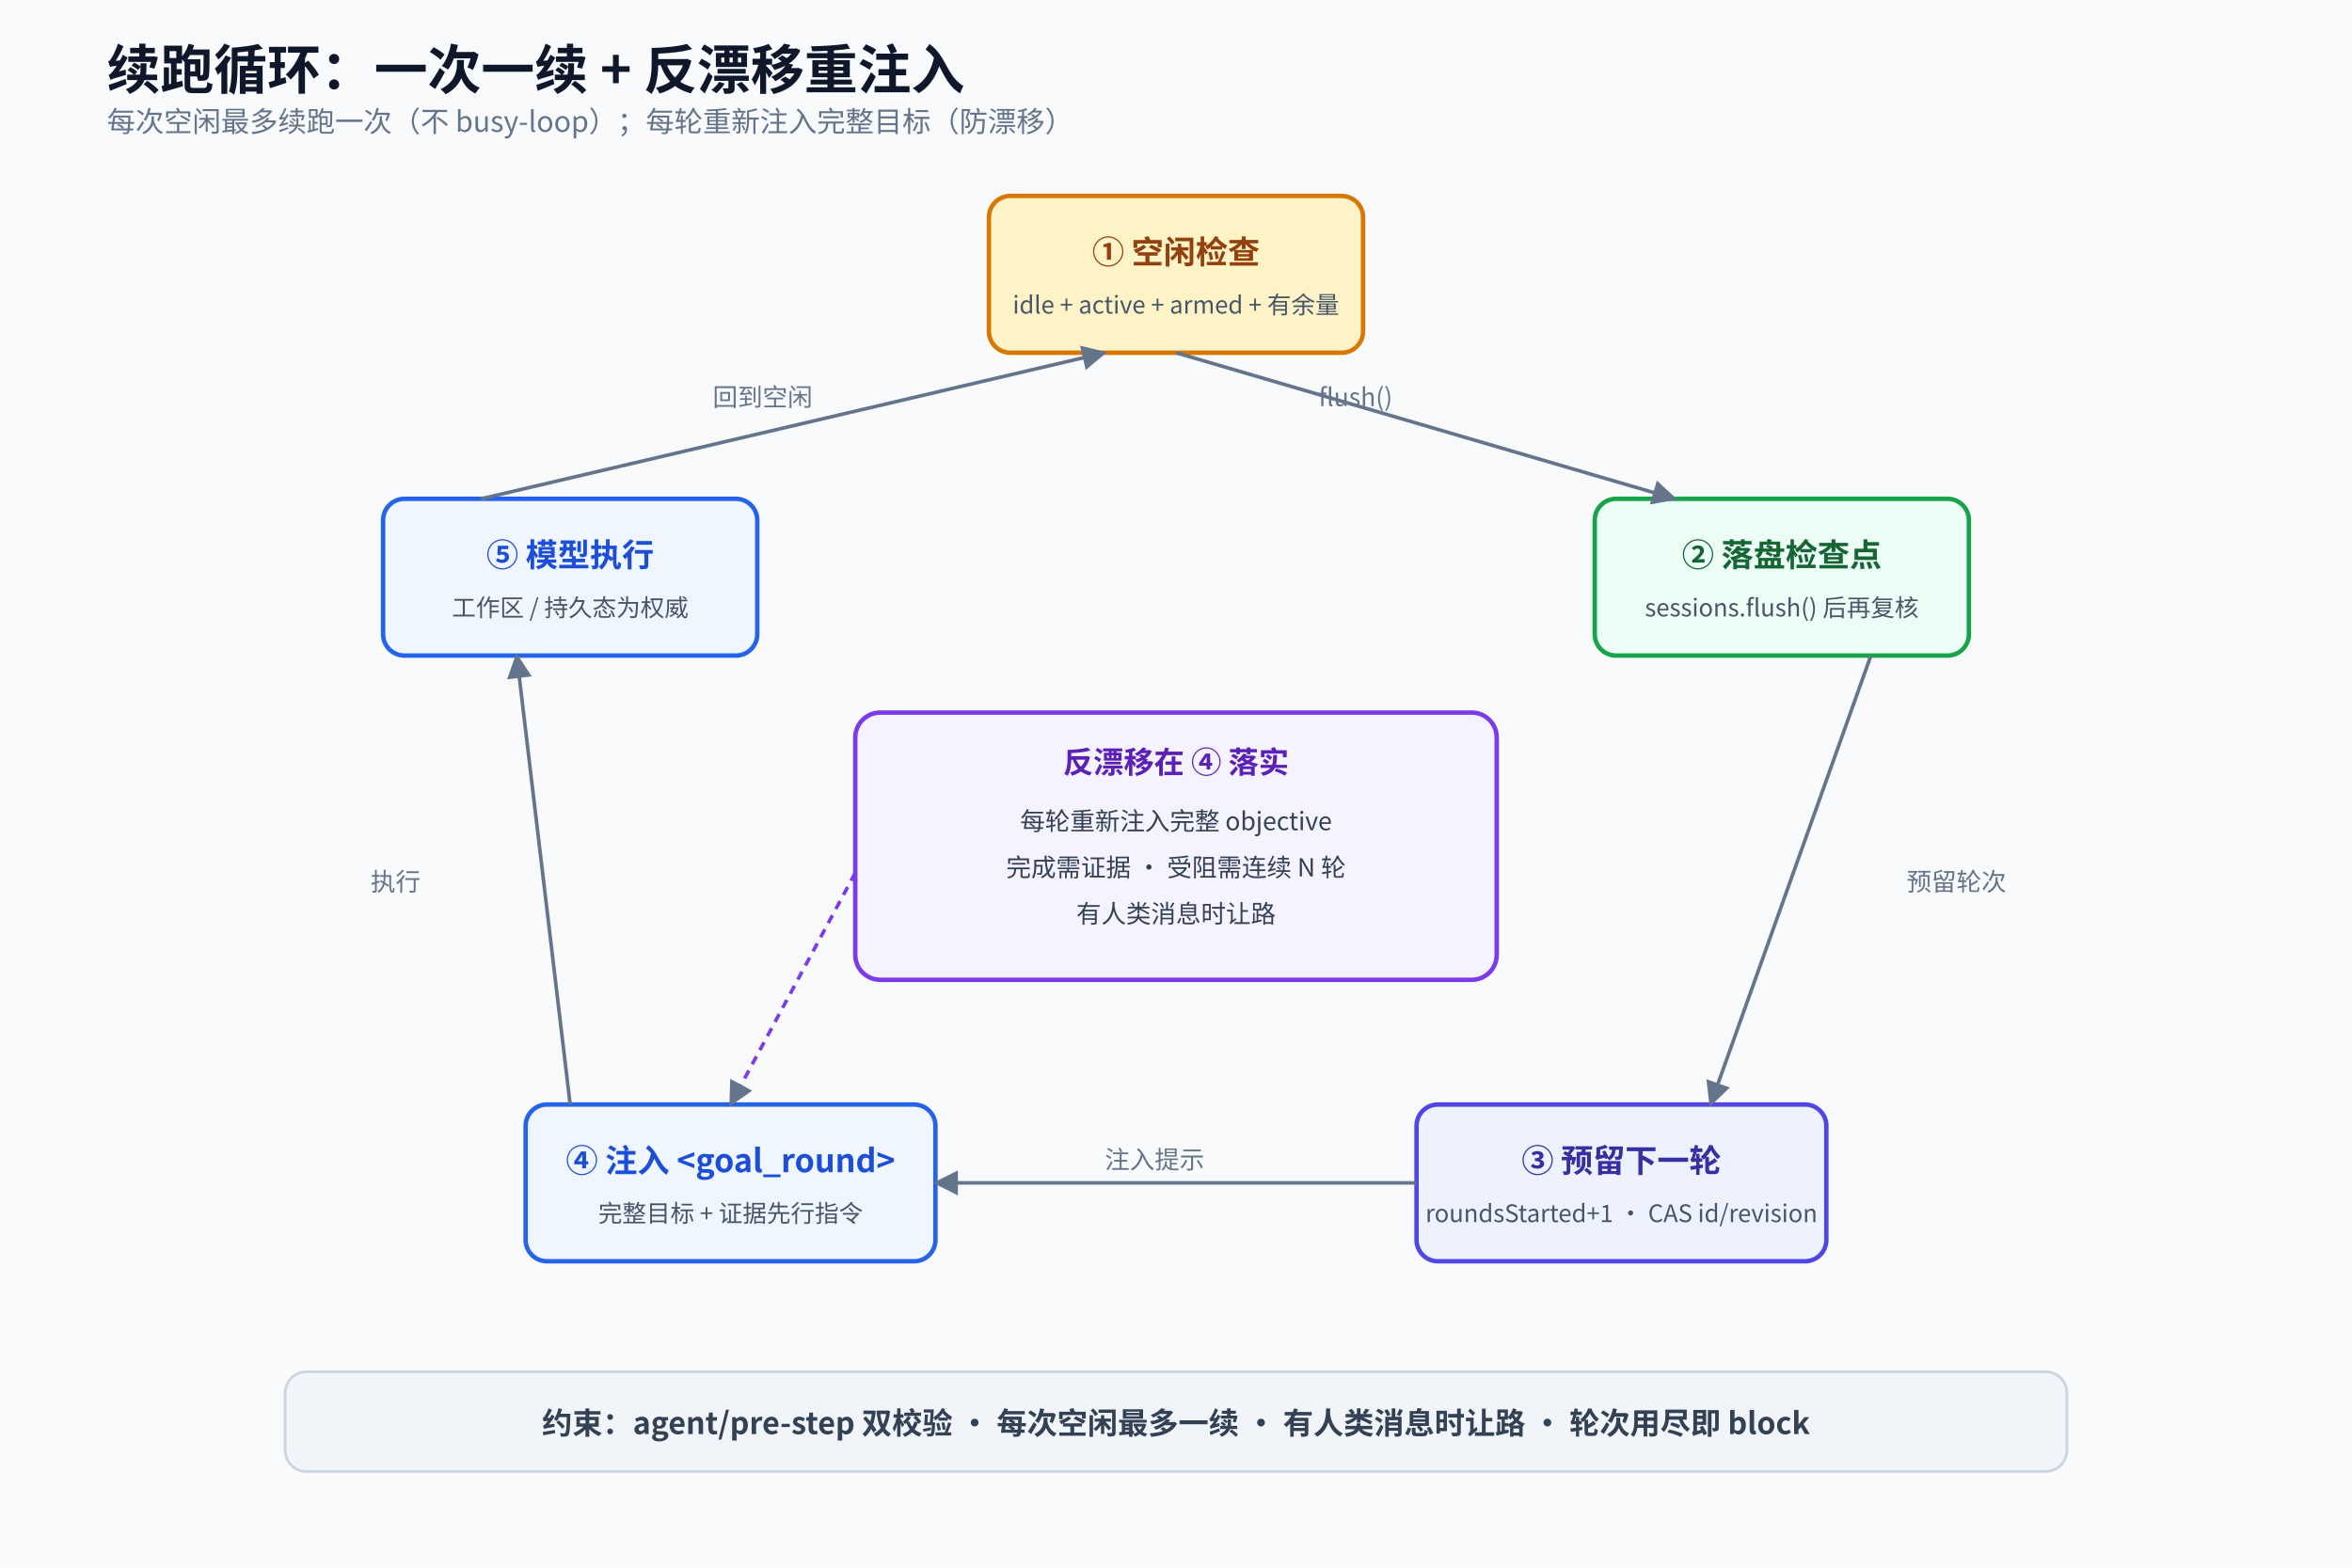
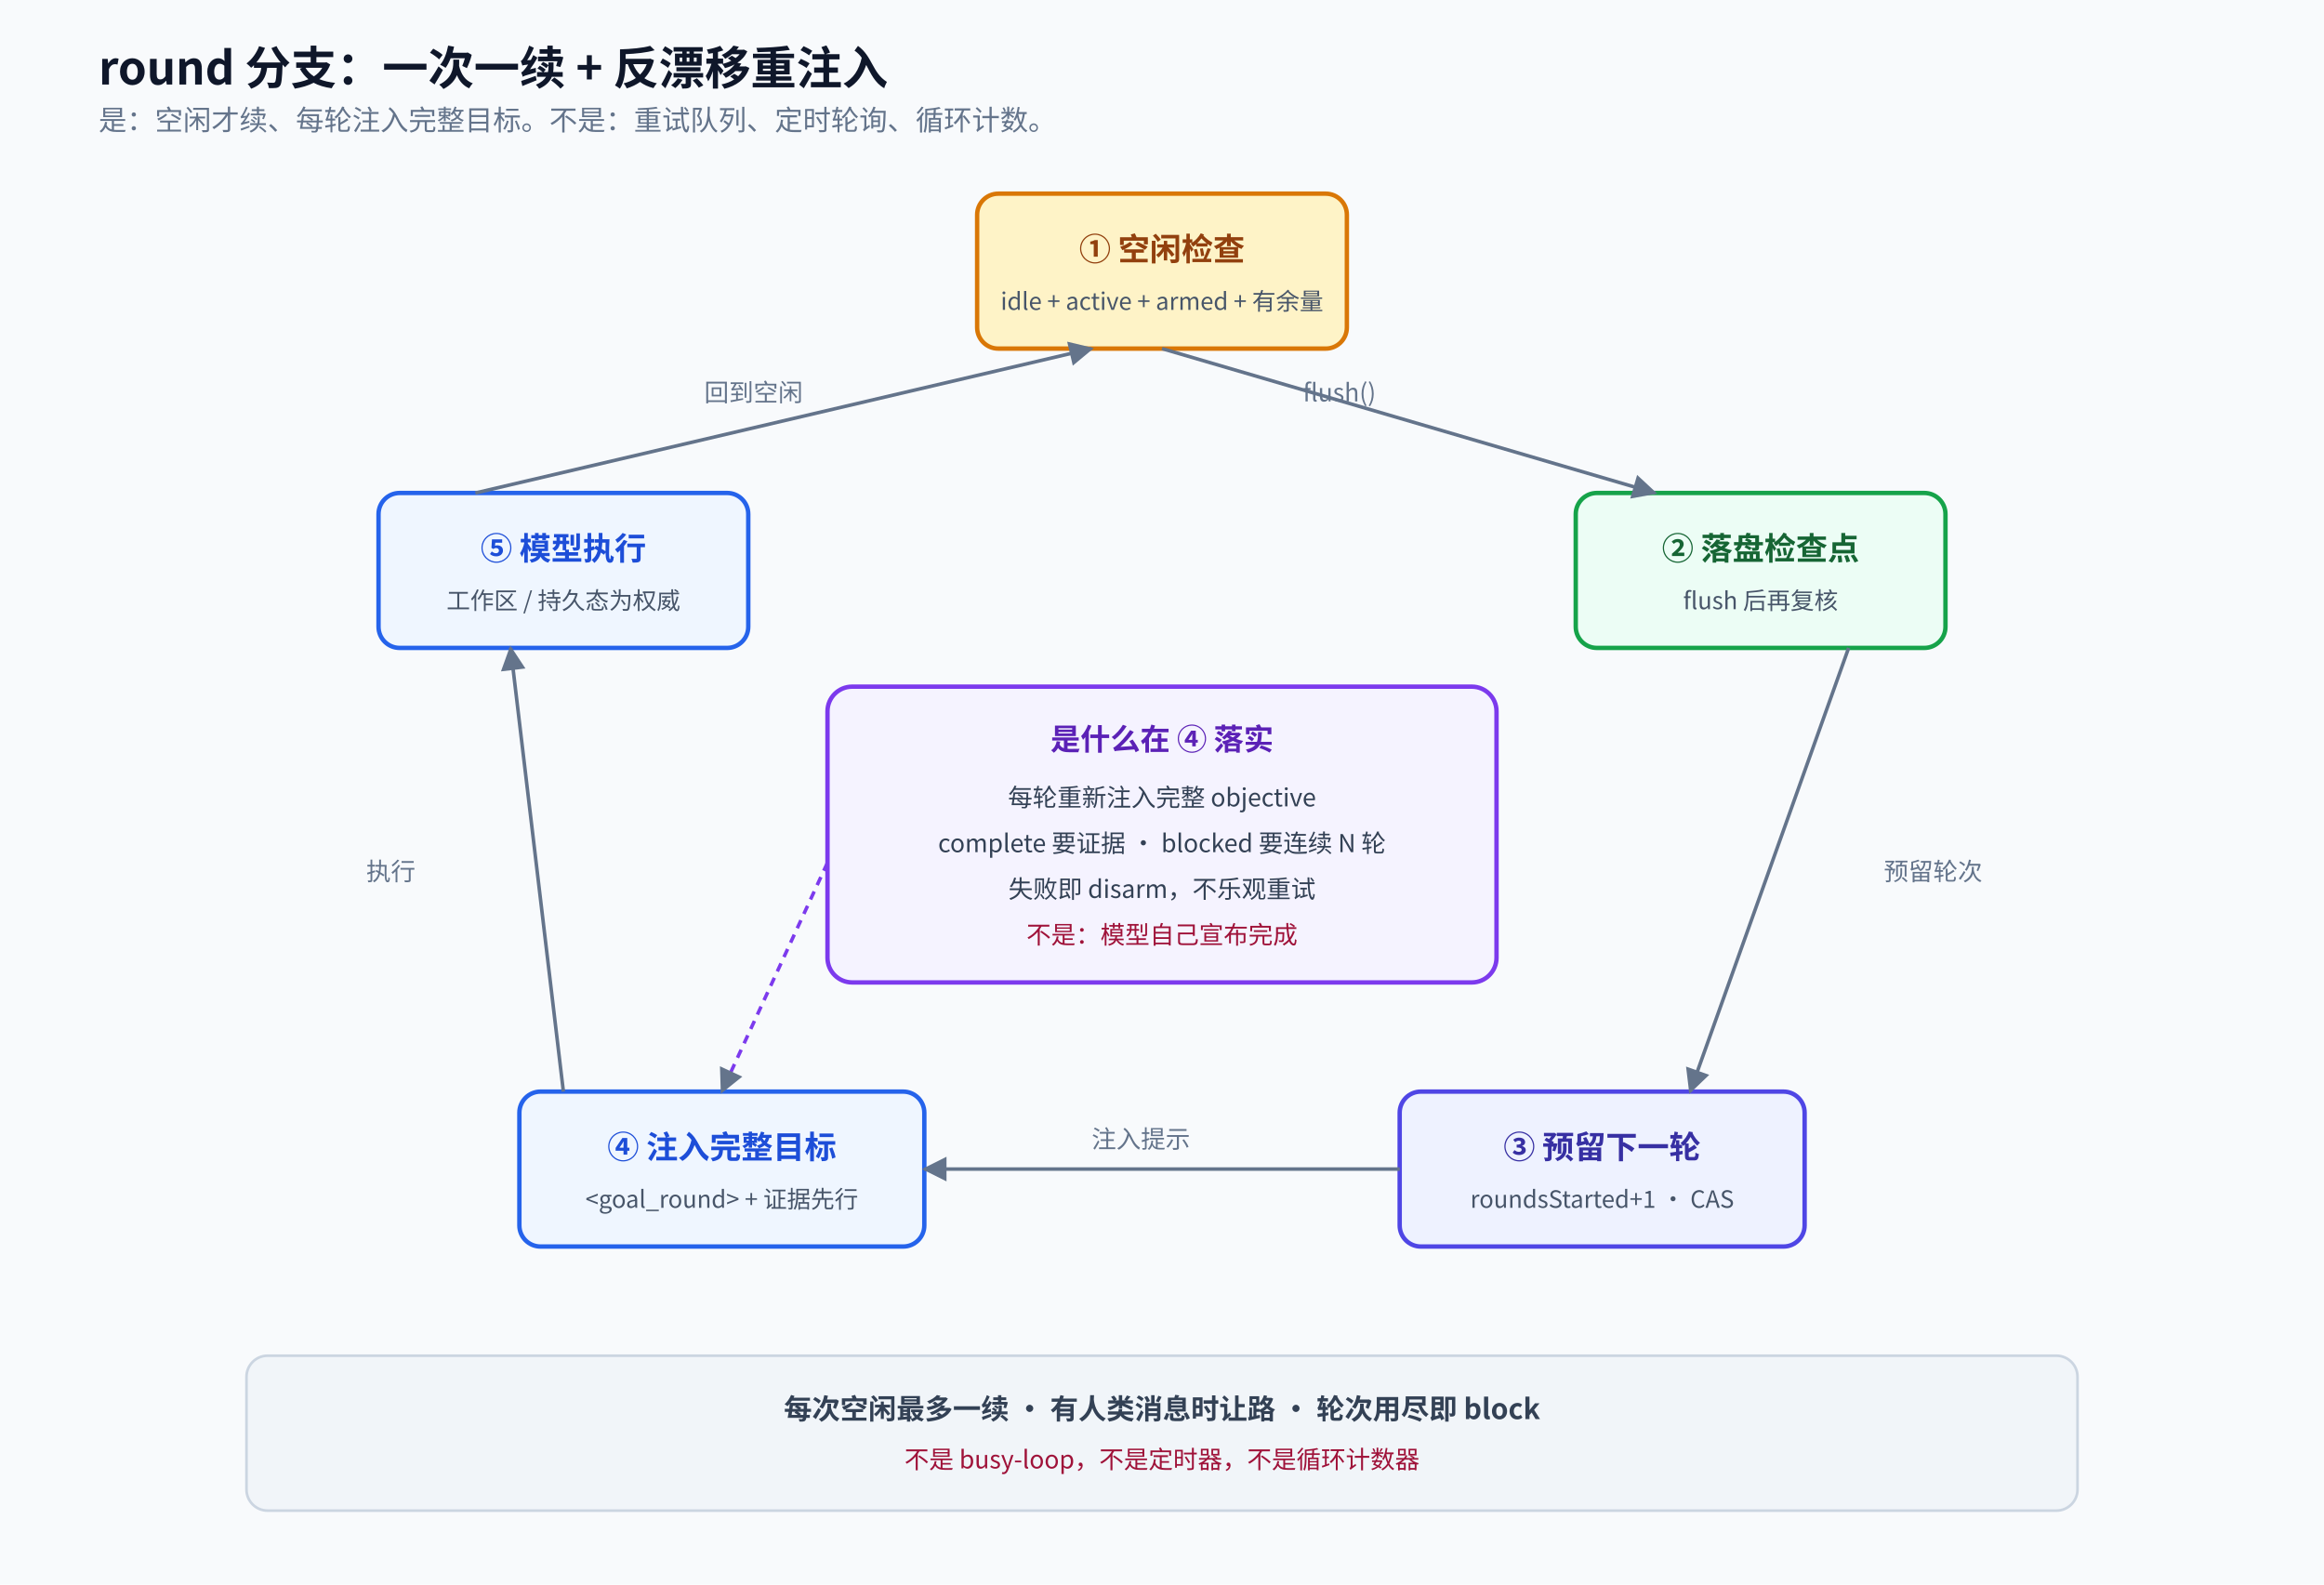
- <svg xmlns="http://www.w3.org/2000/svg" width="1320" height="880" viewBox="0 0 1320 880">
+ <svg xmlns="http://www.w3.org/2000/svg" width="1320" height="900" viewBox="0 0 1320 900">
  <defs>
    <marker id="a" viewBox="0 0 10 10" refX="9" refY="5" markerWidth="7" markerHeight="7" orient="auto-start-reverse">
      <path d="M0 0 L10 5 L0 10 z" fill="#64748B" />
    </marker>
  </defs>
-   <rect width="1320" height="880" fill="#F8FAFC" />
+   <rect width="1320" height="900" fill="#F8FAFC" />
  <style>
    text{font-family:"PingFang SC","Microsoft YaHei","Noto Sans CJK SC",sans-serif}
-     .t{font-size:30px;font-weight:700;fill:#0F172A}
+     .t{font-size:26px;font-weight:700;fill:#0F172A}
    .st{font-size:16px;fill:#64748B}
    .nn{font-size:18px;font-weight:700}
    .ns{font-size:13.5px;fill:#475569}
    .el{font-size:14px;fill:#64748B}
    .ch{font-size:17px;font-weight:700}
    .cd{font-size:14px;fill:#334155}
+     .no{font-size:14px;fill:#9F1239}
  </style>
-   <text x="60" y="50" class="t">续跑循环：一次一续 + 反漂移重注入</text>
-   <text x="60" y="74" class="st">每次空闲最多续跑一次（不 busy-loop）；每轮重新注入完整目标（防漂移）</text>
+   <text x="56" y="48" class="t">round 分支：一次一续 + 反漂移重注入</text>
+   <text x="56" y="74" class="st">是：空闲才续、每轮注入完整目标。不是：重试队列、定时轮询、循环计数。</text>
  <rect x="555" y="110" width="210" height="88" rx="12" fill="#FEF3C7" stroke="#D97706" stroke-width="2.5" />
  <text x="660" y="148" class="nn" fill="#92400E" text-anchor="middle">① 空闲检查</text>
  <text x="660" y="176" class="ns" text-anchor="middle">idle + active + armed + 有余量</text>
  <rect x="895" y="280" width="210" height="88" rx="12" fill="#ECFDF5" stroke="#16A34A" stroke-width="2.5" />
  <text x="1000" y="318" class="nn" fill="#166534" text-anchor="middle">② 落盘检查点</text>
-   <text x="1000" y="346" class="ns" text-anchor="middle">sessions.flush() 后再复核</text>
+   <text x="1000" y="346" class="ns" text-anchor="middle">flush 后再复核</text>
  <rect x="795" y="620" width="230" height="88" rx="12" fill="#EEF2FF" stroke="#4F46E5" stroke-width="2.5" />
  <text x="910" y="658" class="nn" fill="#3730A3" text-anchor="middle">③ 预留下一轮</text>
-   <text x="910" y="686" class="ns" text-anchor="middle">roundsStarted+1 · CAS id/revision</text>
+   <text x="910" y="686" class="ns" text-anchor="middle">roundsStarted+1 · CAS</text>
  <rect x="295" y="620" width="230" height="88" rx="12" fill="#EFF6FF" stroke="#2563EB" stroke-width="2.5" />
-   <text x="410" y="658" class="nn" fill="#1D4ED8" text-anchor="middle">④ 注入 &lt;goal_round&gt;</text>
-   <text x="410" y="686" class="ns" text-anchor="middle">完整目标 + 证据先行指令</text>
+   <text x="410" y="658" class="nn" fill="#1D4ED8" text-anchor="middle">④ 注入完整目标</text>
+   <text x="410" y="686" class="ns" text-anchor="middle">&lt;goal_round&gt; + 证据先行</text>
  <rect x="215" y="280" width="210" height="88" rx="12" fill="#EFF6FF" stroke="#2563EB" stroke-width="2.5" />
  <text x="320" y="318" class="nn" fill="#1D4ED8" text-anchor="middle">⑤ 模型执行</text>
  <text x="320" y="346" class="ns" text-anchor="middle">工作区 / 持久态为权威</text>
  <line x1="660" y1="198" x2="940" y2="280" stroke="#64748B" stroke-width="2" marker-end="url(#a)" />
  <text x="740" y="228" class="el">flush()</text>
  <line x1="1050" y1="368" x2="960" y2="620" stroke="#64748B" stroke-width="2" marker-end="url(#a)" />
  <text x="1070" y="500" class="el">预留轮次</text>
  <line x1="795" y1="664" x2="525" y2="664" stroke="#64748B" stroke-width="2" marker-end="url(#a)" />
-   <text x="620" y="656" class="el">注入提示</text>
+   <text x="620" y="652" class="el">注入提示</text>
  <line x1="320" y1="620" x2="290" y2="368" stroke="#64748B" stroke-width="2" marker-end="url(#a)" />
  <text x="208" y="500" class="el">执行</text>
  <line x1="270" y1="280" x2="620" y2="198" stroke="#64748B" stroke-width="2" marker-end="url(#a)" />
  <text x="400" y="228" class="el">回到空闲</text>
-   <rect x="480" y="400" width="360" height="150" rx="14" fill="#F5F3FF" stroke="#7C3AED" stroke-width="2.5" />
-   <text x="660" y="434" class="ch" fill="#5B21B6" text-anchor="middle">反漂移在 ④ 落实</text>
-   <text x="660" y="466" class="cd" text-anchor="middle">每轮重新注入完整 objective</text>
-   <text x="660" y="492" class="cd" text-anchor="middle">完成需证据 · 受阻需连续 N 轮</text>
-   <text x="660" y="518" class="cd" text-anchor="middle">有人类消息时让路</text>
-   <line x1="480" y1="490" x2="410" y2="620" stroke="#7C3AED" stroke-width="2" stroke-dasharray="5 4" marker-end="url(#a)" />
-   <rect x="160" y="770" width="1000" height="56" rx="12" fill="#F1F5F9" stroke="#CBD5E1" stroke-width="1.5" />
-   <text x="660" y="805" font-size="17" font-weight="700" fill="#334155" text-anchor="middle">约束：agent/pre-step 双校验 · 每次空闲最多一续 · 有人类消息时让路 · 轮次用尽即 block</text>
+   <rect x="470" y="390" width="380" height="168" rx="14" fill="#F5F3FF" stroke="#7C3AED" stroke-width="2.5" />
+   <text x="660" y="426" class="ch" fill="#5B21B6" text-anchor="middle">是什么在 ④ 落实</text>
+   <text x="660" y="458" class="cd" text-anchor="middle">每轮重新注入完整 objective</text>
+   <text x="660" y="484" class="cd" text-anchor="middle">complete 要证据 · blocked 要连续 N 轮</text>
+   <text x="660" y="510" class="cd" text-anchor="middle">失败即 disarm，不乐观重试</text>
+   <text x="660" y="536" class="no" text-anchor="middle">不是：模型自己宣布完成</text>
+   <line x1="470" y1="490" x2="410" y2="620" stroke="#7C3AED" stroke-width="2" stroke-dasharray="5 4" marker-end="url(#a)" />
+   <rect x="140" y="770" width="1040" height="88" rx="12" fill="#F1F5F9" stroke="#CBD5E1" stroke-width="1.5" />
+   <text x="660" y="806" font-size="16" font-weight="700" fill="#334155" text-anchor="middle">每次空闲最多一续 · 有人类消息时让路 · 轮次用尽即 block</text>
+   <text x="660" y="834" class="no" text-anchor="middle">不是 busy-loop，不是定时器，不是循环计数器</text>
</svg>
